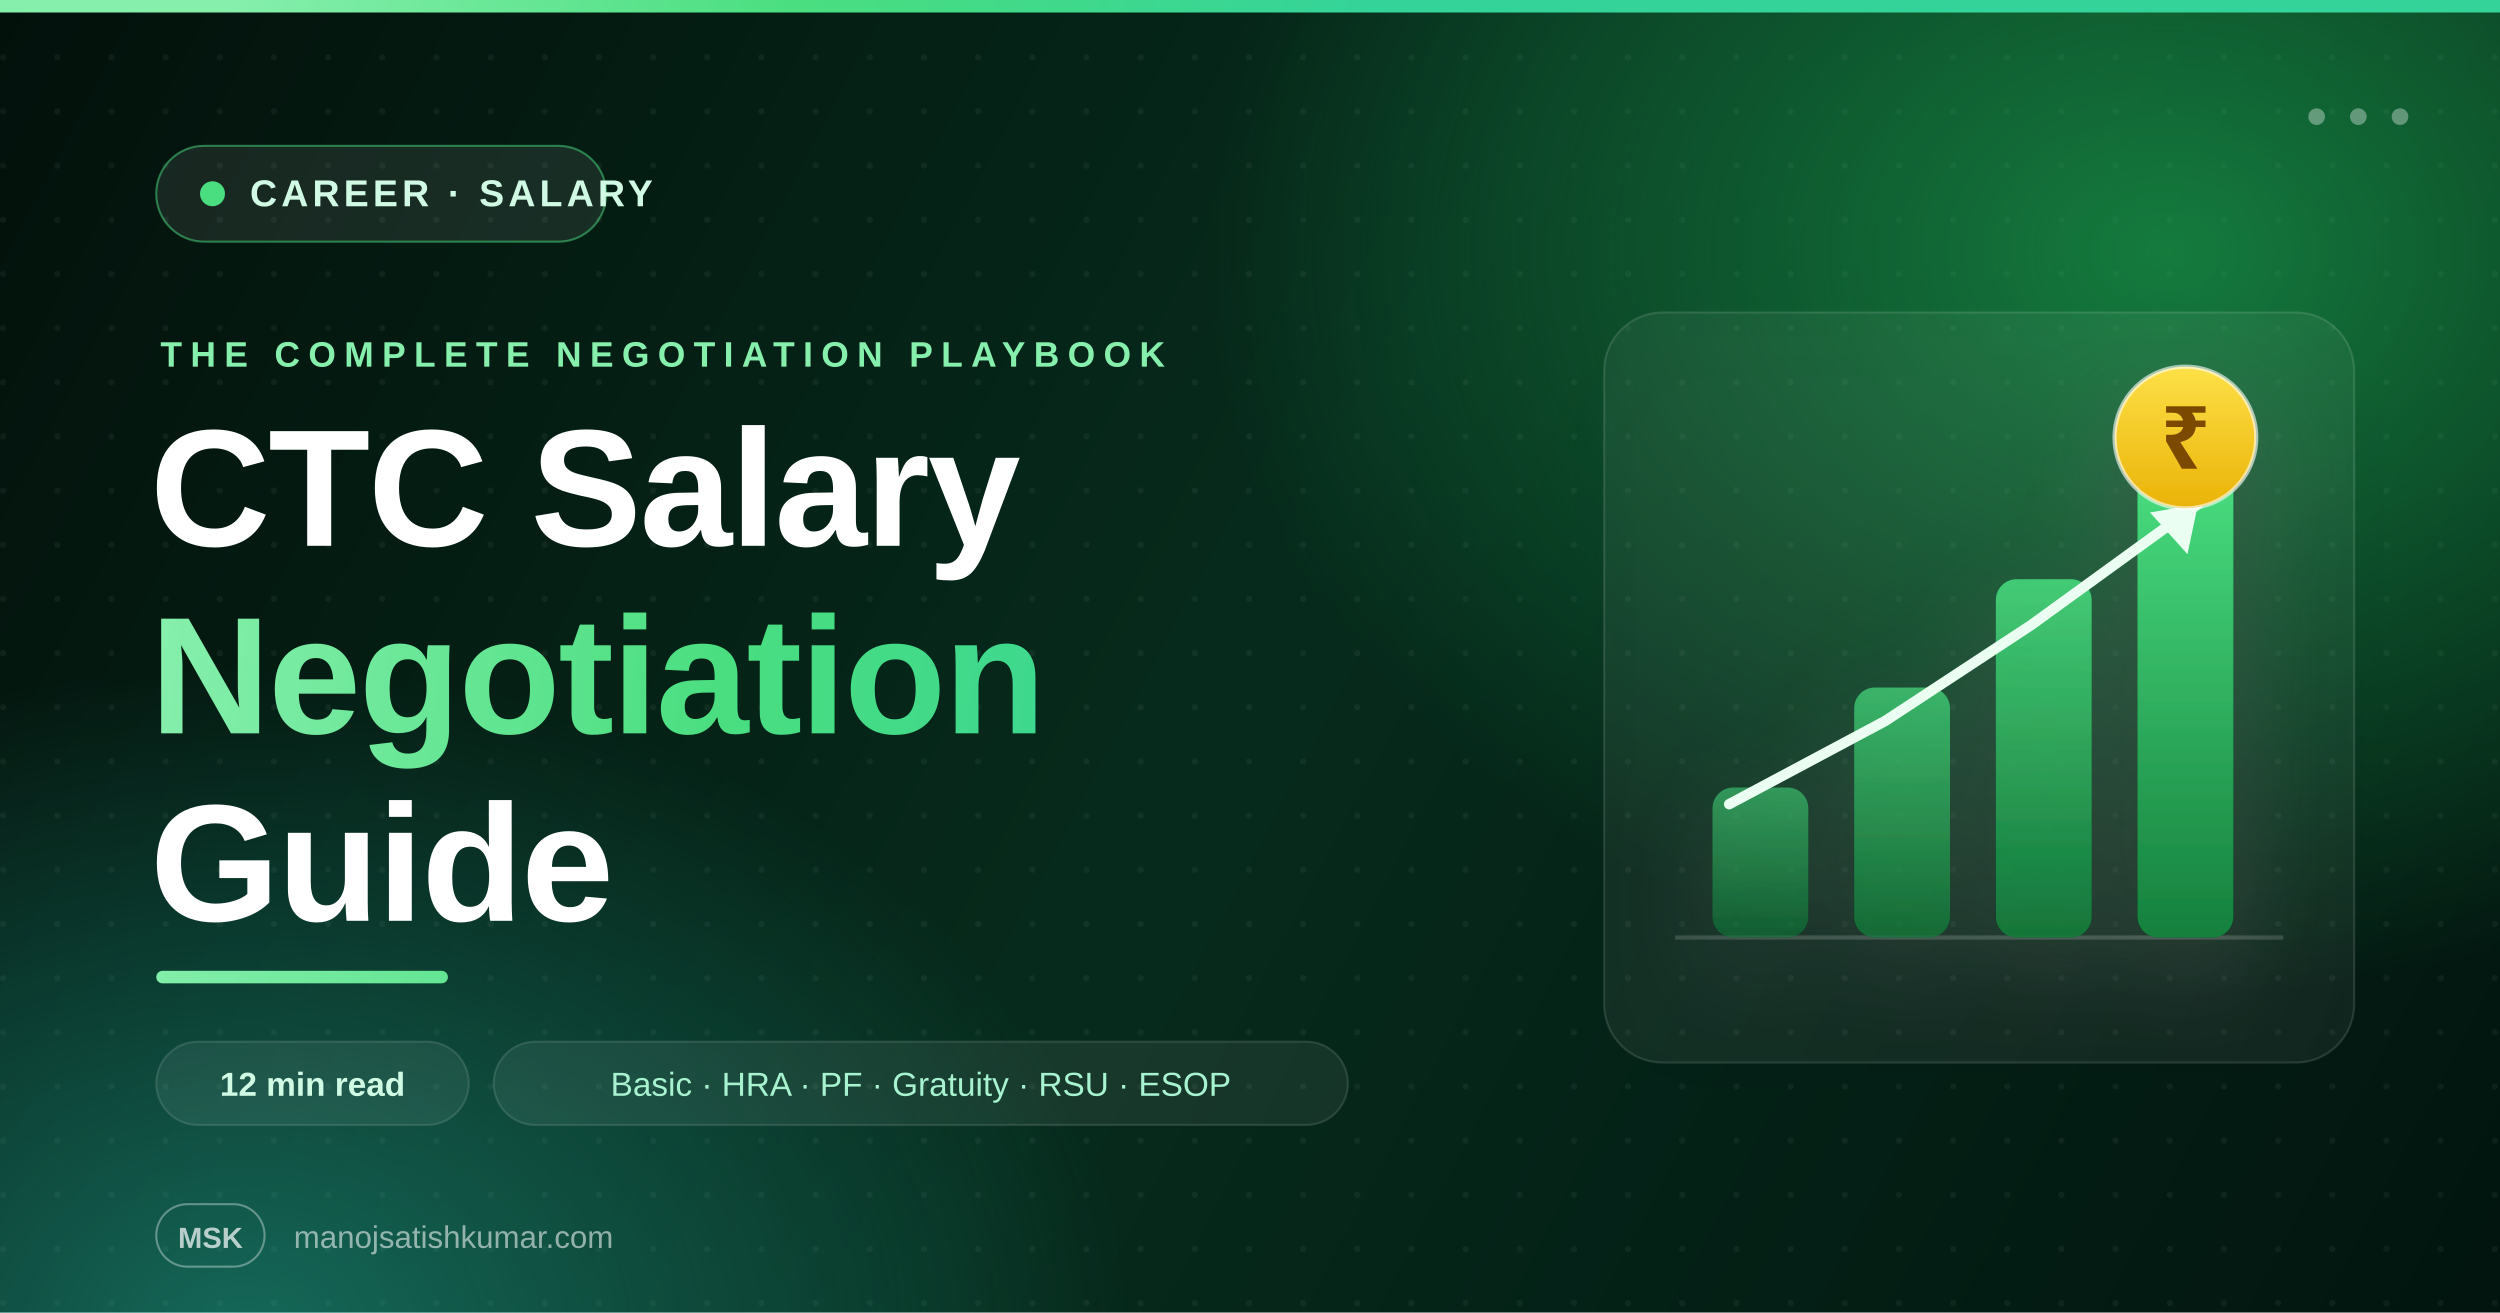
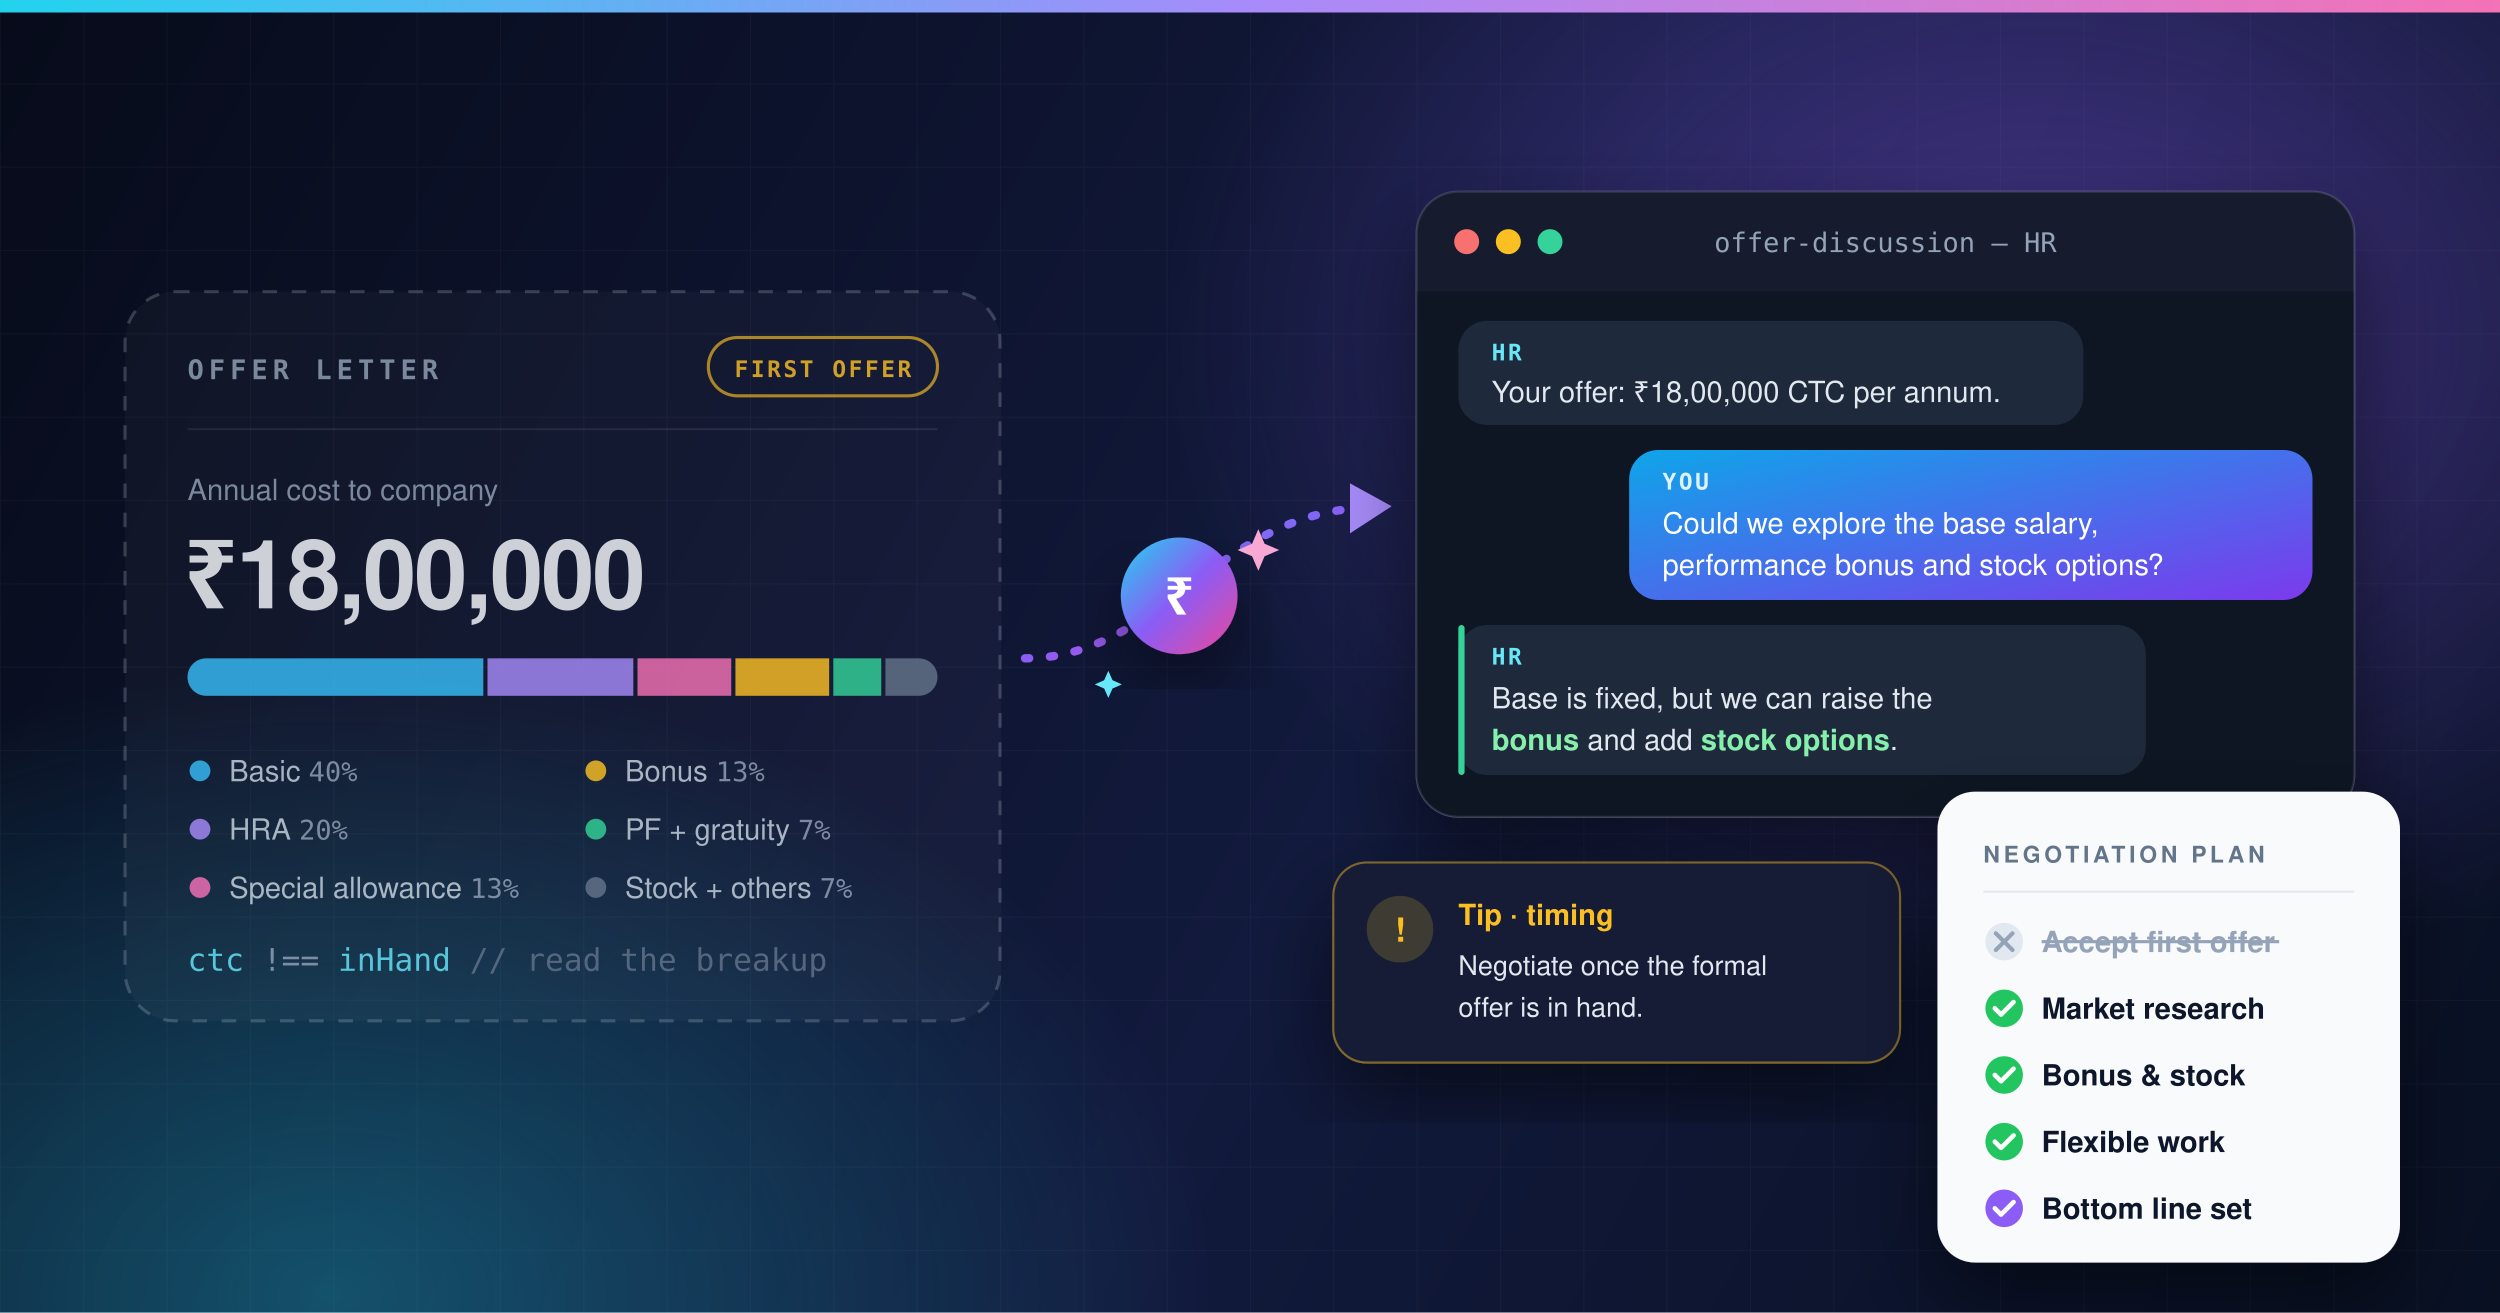
- <svg xmlns="http://www.w3.org/2000/svg" width="1200" height="630" viewBox="0 0 1200 630" fill="none" font-family="'Poppins', 'Segoe UI', Arial, sans-serif">
+ <svg xmlns="http://www.w3.org/2000/svg" width="1200" height="630" viewBox="0 0 1200 630" fill="none" font-family="'Poppins', 'Segoe UI', Helvetica, Arial, sans-serif">
  <defs>
    <linearGradient id="bg" x1="0" y1="0" x2="1200" y2="630" gradientUnits="userSpaceOnUse">
-       <stop offset="0" stop-color="#03110b" />
-       <stop offset="0.5" stop-color="#062b1c" />
-       <stop offset="1" stop-color="#02150f" />
+       <stop offset="0" stop-color="#070b1a" />
+       <stop offset="0.55" stop-color="#121a3d" />
+       <stop offset="1" stop-color="#081022" />
    </linearGradient>
-     <radialGradient id="glowGreen" cx="0.5" cy="0.5" r="0.5">
-       <stop offset="0" stop-color="#22c55e" stop-opacity="0.55" />
-       <stop offset="1" stop-color="#22c55e" stop-opacity="0" />
+     <radialGradient id="glowCyan" cx="0.5" cy="0.5" r="0.5">
+       <stop offset="0" stop-color="#22d3ee" stop-opacity="0.32" />
+       <stop offset="1" stop-color="#22d3ee" stop-opacity="0" />
    </radialGradient>
-     <radialGradient id="glowTeal" cx="0.5" cy="0.5" r="0.5">
-       <stop offset="0" stop-color="#2dd4bf" stop-opacity="0.4" />
-       <stop offset="1" stop-color="#2dd4bf" stop-opacity="0" />
+     <radialGradient id="glowViolet" cx="0.5" cy="0.5" r="0.5">
+       <stop offset="0" stop-color="#8b5cf6" stop-opacity="0.42" />
+       <stop offset="1" stop-color="#8b5cf6" stop-opacity="0" />
    </radialGradient>
-     <linearGradient id="hl" x1="75" y1="300" x2="620" y2="360" gradientUnits="userSpaceOnUse">
-       <stop offset="0" stop-color="#86efac" />
-       <stop offset="0.5" stop-color="#4ade80" />
-       <stop offset="1" stop-color="#34d399" />
+     <linearGradient id="arrow" x1="0" y1="0" x2="1" y2="1">
+       <stop offset="0" stop-color="#22d3ee" />
+       <stop offset="0.5" stop-color="#8b5cf6" />
+       <stop offset="1" stop-color="#ec4899" />
    </linearGradient>
-     <linearGradient id="bar" x1="0" y1="0" x2="0" y2="1">
-       <stop offset="0" stop-color="#4ade80" />
-       <stop offset="1" stop-color="#15803d" />
+     <linearGradient id="topbar" x1="0" y1="0" x2="1200" y2="0" gradientUnits="userSpaceOnUse">
+       <stop offset="0" stop-color="#22d3ee" />
+       <stop offset="0.5" stop-color="#a78bfa" />
+       <stop offset="1" stop-color="#f472b6" />
    </linearGradient>
-     <linearGradient id="coin" x1="0" y1="0" x2="0" y2="1">
-       <stop offset="0" stop-color="#fde047" />
-       <stop offset="1" stop-color="#eab308" />
+     <linearGradient id="you" x1="0" y1="0" x2="1" y2="1">
+       <stop offset="0" stop-color="#0ea5e9" />
+       <stop offset="1" stop-color="#7c3aed" />
    </linearGradient>
-     <pattern id="dots" width="26" height="26" patternUnits="userSpaceOnUse">
-       <circle cx="1.5" cy="1.5" r="1.5" fill="#ffffff" fill-opacity="0.05" />
+     <pattern id="grid" width="40" height="40" patternUnits="userSpaceOnUse">
+       <path d="M40 0H0V40" stroke="#ffffff" stroke-opacity="0.035" />
    </pattern>
-     <filter id="soft" x="-40%" y="-40%" width="180%" height="180%">
-       <feDropShadow dx="0" dy="16" stdDeviation="22" flood-color="#000000" flood-opacity="0.45" />
+     <clipPath id="barClip">
+       <rect x="90" y="316" width="360" height="18" rx="9" />
+     </clipPath>
+     <filter id="soft" x="-30%" y="-30%" width="160%" height="160%">
+       <feDropShadow dx="0" dy="18" stdDeviation="20" flood-color="#000000" flood-opacity="0.5" />
    </filter>
  </defs>
  <rect width="1200" height="630" fill="url(#bg)" />
-   <rect width="1200" height="630" fill="url(#dots)" />
-   <ellipse cx="1040" cy="120" rx="460" ry="360" fill="url(#glowGreen)" />
-   <ellipse cx="120" cy="640" rx="420" ry="320" fill="url(#glowTeal)" />
-   <rect x="0" y="0" width="1200" height="6" fill="url(#hl)" />
-   <g fill="#ffffff" fill-opacity="0.35">
-     <circle cx="1112" cy="56" r="4" />
-     <circle cx="1132" cy="56" r="4" />
-     <circle cx="1152" cy="56" r="4" />
+   <rect width="1200" height="630" fill="url(#grid)" />
+   <ellipse cx="980" cy="160" rx="420" ry="320" fill="url(#glowViolet)" />
+   <ellipse cx="160" cy="620" rx="420" ry="300" fill="url(#glowCyan)" />
+   <rect x="0" y="0" width="1200" height="6" fill="url(#topbar)" />
+   <g opacity="0.82">
+     <rect x="60" y="140" width="420" height="350" rx="24" fill="#ffffff" fill-opacity="0.035" stroke="#cbd5e1" stroke-opacity="0.28" stroke-width="1.5" stroke-dasharray="7 7" />
+     <text x="90" y="182" font-family="Menlo, 'SF Mono', Consolas, monospace" font-size="13" font-weight="700" letter-spacing="2.4" fill="#94a3b8">OFFER LETTER</text>
+     <rect x="340" y="162" width="110" height="28" rx="14" stroke="#fbbf24" stroke-opacity="0.8" stroke-width="1.5" />
+     <text x="395" y="181" text-anchor="middle" font-family="Menlo, 'SF Mono', Consolas, monospace" font-size="11" font-weight="700" letter-spacing="1.2" fill="#fbbf24">FIRST OFFER</text>
+     <line x1="90" y1="206" x2="450" y2="206" stroke="#ffffff" stroke-opacity="0.1" />
+     <text x="90" y="240" font-size="14" font-weight="500" fill="#94a3b8">Annual cost to company</text>
+     <text x="88" y="292" font-size="46" font-weight="800" letter-spacing="-1" fill="#f8fafc">₹18,00,000</text>
+     <g clip-path="url(#barClip)">
+       <rect x="90" y="316" width="142" height="18" fill="#38bdf8" />
+       <rect x="234" y="316" width="70" height="18" fill="#a78bfa" />
+       <rect x="306" y="316" width="45" height="18" fill="#f472b6" />
+       <rect x="353" y="316" width="45" height="18" fill="#fbbf24" />
+       <rect x="400" y="316" width="23" height="18" fill="#34d399" />
+       <rect x="425" y="316" width="25" height="18" fill="#64748b" />
+     </g>
+     <g font-size="14">
+       <circle cx="96" cy="370" r="5" fill="#38bdf8" />
+       <text x="110" y="375" fill="#cbd5e1">Basic <tspan font-family="Menlo, 'SF Mono', Consolas, monospace" font-size="13" fill="#94a3b8">40%</tspan>
+       </text>
+       <circle cx="96" cy="398" r="5" fill="#a78bfa" />
+       <text x="110" y="403" fill="#cbd5e1">HRA <tspan font-family="Menlo, 'SF Mono', Consolas, monospace" font-size="13" fill="#94a3b8">20%</tspan>
+       </text>
+       <circle cx="96" cy="426" r="5" fill="#f472b6" />
+       <text x="110" y="431" fill="#cbd5e1">Special allowance <tspan font-family="Menlo, 'SF Mono', Consolas, monospace" font-size="13" fill="#94a3b8">13%</tspan>
+       </text>
+       <circle cx="286" cy="370" r="5" fill="#fbbf24" />
+       <text x="300" y="375" fill="#cbd5e1">Bonus <tspan font-family="Menlo, 'SF Mono', Consolas, monospace" font-size="13" fill="#94a3b8">13%</tspan>
+       </text>
+       <circle cx="286" cy="398" r="5" fill="#34d399" />
+       <text x="300" y="403" fill="#cbd5e1">PF + gratuity <tspan font-family="Menlo, 'SF Mono', Consolas, monospace" font-size="13" fill="#94a3b8">7%</tspan>
+       </text>
+       <circle cx="286" cy="426" r="5" fill="#64748b" />
+       <text x="300" y="431" fill="#cbd5e1">Stock + others <tspan font-family="Menlo, 'SF Mono', Consolas, monospace" font-size="13" fill="#94a3b8">7%</tspan>
+       </text>
+     </g>
+     <text x="90" y="466" font-family="Menlo, 'SF Mono', Consolas, monospace" font-size="15" fill="#94a3b8">
+       <tspan fill="#67e8f9">ctc</tspan> !== <tspan fill="#67e8f9">inHand</tspan>
+       <tspan fill="#64748b">// read the breakup</tspan>
+     </text>
  </g>
-   <g transform="translate(770,150)" filter="url(#soft)">
-     <rect x="0" y="0" width="360" height="360" rx="28" fill="#ffffff" fill-opacity="0.05" stroke="#ffffff" stroke-opacity="0.12" />
-     <line x1="34" y1="300" x2="326" y2="300" stroke="#ffffff" stroke-opacity="0.15" stroke-width="2" />
-     <rect x="52" y="228" width="46" height="72" rx="10" fill="url(#bar)" fill-opacity="0.55" />
-     <rect x="120" y="180" width="46" height="120" rx="10" fill="url(#bar)" fill-opacity="0.7" />
-     <rect x="188" y="128" width="46" height="172" rx="10" fill="url(#bar)" fill-opacity="0.85" />
-     <rect x="256" y="74" width="46" height="226" rx="10" fill="url(#bar)" />
-     <polyline points="60,236 135,196 205,150 285,92" fill="none" stroke="#eafff1" stroke-width="5" stroke-linecap="round" stroke-linejoin="round" />
-     <polygon points="285,92 262,96 280,116" fill="#eafff1" />
-     <g transform="translate(279,60)">
-       <circle r="34" fill="url(#coin)" />
-       <circle r="34" fill="none" stroke="#ffffff" stroke-opacity="0.6" stroke-width="2" />
-       <text x="0" y="15" font-size="42" font-weight="700" fill="#7c4a03" text-anchor="middle">₹</text>
+   <path d="M492 316C556 316 584 248 652 244" stroke="url(#arrow)" stroke-width="4" stroke-linecap="round" stroke-dasharray="2 10" />
+   <path d="M648 232L668 243L648 256Z" fill="#a78bfa" />
+   <g filter="url(#soft)">
+     <circle cx="566" cy="286" r="28" fill="url(#arrow)" />
+     <text x="566" y="295" text-anchor="middle" font-size="25" font-weight="800" fill="#ffffff">₹</text>
+   </g>
+   <g fill="#f9a8d4">
+     <path d="M604 254l3 7 7 3-7 3-3 7-3-7-7-3 7-3z" />
+     <path d="M532 322l2 4.5 4.5 2-4.5 2-2 4.5-2-4.5-4.5-2 4.5-2z" fill="#67e8f9" />
+   </g>
+   <g filter="url(#soft)">
+     <rect x="680" y="92" width="450" height="300" rx="20" fill="#0b1224" stroke="#ffffff" stroke-opacity="0.12" />
+     <path d="M680 112a20 20 0 0 1 20-20h410a20 20 0 0 1 20 20v28H680z" fill="#ffffff" fill-opacity="0.05" />
+     <circle cx="704" cy="116" r="6" fill="#f87171" />
+     <circle cx="724" cy="116" r="6" fill="#fbbf24" />
+     <circle cx="744" cy="116" r="6" fill="#34d399" />
+     <text x="905" y="121" text-anchor="middle" font-family="Menlo, 'SF Mono', Consolas, monospace" font-size="13" fill="#94a3b8">offer-discussion — HR</text>
+   </g>
+   <g font-size="14">
+     <rect x="700" y="154" width="300" height="50" rx="14" fill="#1e293b" />
+     <text x="716" y="173" font-family="Menlo, 'SF Mono', Consolas, monospace" font-size="11" font-weight="700" letter-spacing="1.2" fill="#67e8f9">HR</text>
+     <text x="716" y="193" fill="#e2e8f0">Your offer: ₹18,00,000 CTC per annum.</text>
+     <rect x="782" y="216" width="328" height="72" rx="14" fill="url(#you)" />
+     <text x="798" y="235" font-family="Menlo, 'SF Mono', Consolas, monospace" font-size="11" font-weight="700" letter-spacing="1.2" fill="#e0f2fe">YOU</text>
+     <text x="798" y="256" fill="#ffffff">Could we explore the base salary,</text>
+     <text x="798" y="276" fill="#ffffff">performance bonus and stock options?</text>
+     <rect x="700" y="300" width="330" height="72" rx="14" fill="#1e293b" />
+     <rect x="700" y="300" width="3" height="72" rx="1.5" fill="#34d399" />
+     <text x="716" y="319" font-family="Menlo, 'SF Mono', Consolas, monospace" font-size="11" font-weight="700" letter-spacing="1.2" fill="#67e8f9">HR</text>
+     <text x="716" y="340" fill="#e2e8f0">Base is fixed, but we can raise the</text>
+     <text x="716" y="360" fill="#e2e8f0">
+       <tspan fill="#86efac" font-weight="600">bonus</tspan> and add <tspan fill="#86efac" font-weight="600">stock options</tspan>.</text>
+   </g>
+   <g filter="url(#soft)">
+     <rect x="640" y="414" width="272" height="96" rx="16" fill="#151d36" stroke="#fbbf24" stroke-opacity="0.45" />
+     <circle cx="672" cy="446" r="16" fill="#fbbf24" fill-opacity="0.18" />
+     <text x="672" y="452" text-anchor="middle" font-size="16" font-weight="800" fill="#fbbf24">!</text>
+     <text x="700" y="444" font-size="14" font-weight="700" fill="#fbbf24">Tip · timing</text>
+     <text x="700" y="468" font-size="13" fill="#e2e8f0">Negotiate once the formal</text>
+     <text x="700" y="488" font-size="13" fill="#e2e8f0">offer is in hand.</text>
+   </g>
+   <g filter="url(#soft)" transform="translate(0,28)">
+     <rect x="930" y="352" width="222" height="226" rx="18" fill="#f8fafc" />
+     <text x="952" y="386" font-size="11" font-weight="800" letter-spacing="1.8" fill="#64748b">NEGOTIATION PLAN</text>
+     <line x1="952" y1="400" x2="1130" y2="400" stroke="#e2e8f0" />
+     <g font-size="14" font-weight="600">
+       <circle cx="962" cy="424" r="9" fill="#e2e8f0" />
+       <path d="M958 420l8 8M966 420l-8 8" stroke="#94a3b8" stroke-width="2" stroke-linecap="round" />
+       <text x="980" y="429" fill="#94a3b8">Accept first offer</text>
+       <line x1="980" y1="424" x2="1094" y2="424" stroke="#94a3b8" stroke-width="1.5" />
+       <circle cx="962" cy="456" r="9" fill="#22c55e" />
+       <path d="M957.5 456l3 3 6-6" stroke="#ffffff" stroke-width="2.2" stroke-linecap="round" stroke-linejoin="round" />
+       <text x="980" y="461" fill="#0f172a">Market research</text>
+       <circle cx="962" cy="488" r="9" fill="#22c55e" />
+       <path d="M957.5 488l3 3 6-6" stroke="#ffffff" stroke-width="2.2" stroke-linecap="round" stroke-linejoin="round" />
+       <text x="980" y="493" fill="#0f172a">Bonus &amp; stock</text>
+       <circle cx="962" cy="520" r="9" fill="#22c55e" />
+       <path d="M957.5 520l3 3 6-6" stroke="#ffffff" stroke-width="2.2" stroke-linecap="round" stroke-linejoin="round" />
+       <text x="980" y="525" fill="#0f172a">Flexible work</text>
+       <circle cx="962" cy="552" r="9" fill="#8b5cf6" />
+       <path d="M957.5 552l3 3 6-6" stroke="#ffffff" stroke-width="2.2" stroke-linecap="round" stroke-linejoin="round" />
+       <text x="980" y="557" fill="#0f172a">Bottom line set</text>
    </g>
  </g>
-   <g>
-     <rect x="75" y="70" width="216" height="46" rx="23" fill="#ffffff" fill-opacity="0.08" stroke="#4ade80" stroke-opacity="0.5" />
-     <circle cx="102" cy="93" r="6" fill="#4ade80" />
-     <text x="120" y="99" font-size="18" font-weight="600" fill="#d1fae5" letter-spacing="2">CAREER · SALARY</text>
-   </g>
-   <text x="77" y="176" font-size="17" font-weight="600" fill="#86efac" letter-spacing="4">THE COMPLETE NEGOTIATION PLAYBOOK</text>
-   <text x="72" y="262" font-size="80" font-weight="700" fill="#ffffff" letter-spacing="-1">CTC Salary</text>
-   <text x="72" y="352" font-size="80" font-weight="700" fill="url(#hl)" letter-spacing="-1">Negotiation</text>
-   <text x="72" y="442" font-size="80" font-weight="700" fill="#ffffff" letter-spacing="-1">Guide</text>
-   <rect x="75" y="466" width="140" height="6" rx="3" fill="url(#hl)" />
-   <g>
-     <rect x="75" y="500" width="150" height="40" rx="20" fill="#ffffff" fill-opacity="0.07" stroke="#ffffff" stroke-opacity="0.12" />
-     <text x="150" y="526" font-size="16" font-weight="600" fill="#d1fae5" text-anchor="middle">12 min read</text>
-     <rect x="237" y="500" width="410" height="40" rx="20" fill="#ffffff" fill-opacity="0.07" stroke="#ffffff" stroke-opacity="0.12" />
-     <text x="442" y="526" font-size="16" font-weight="500" fill="#a7f3d0" text-anchor="middle">Basic · HRA · PF · Gratuity · RSU · ESOP</text>
-   </g>
-   <g transform="translate(75,580)">
-     <rect x="0" y="-2" width="52" height="30" rx="15" fill="none" stroke="#ffffff" stroke-opacity="0.35" />
-     <text x="26" y="19" font-size="14" font-weight="700" fill="#ffffff" fill-opacity="0.7" text-anchor="middle">MSK</text>
-     <text x="66" y="19" font-size="15" font-weight="500" fill="#ffffff" fill-opacity="0.55">manojsatishkumar.com</text>
-   </g>
</svg>
